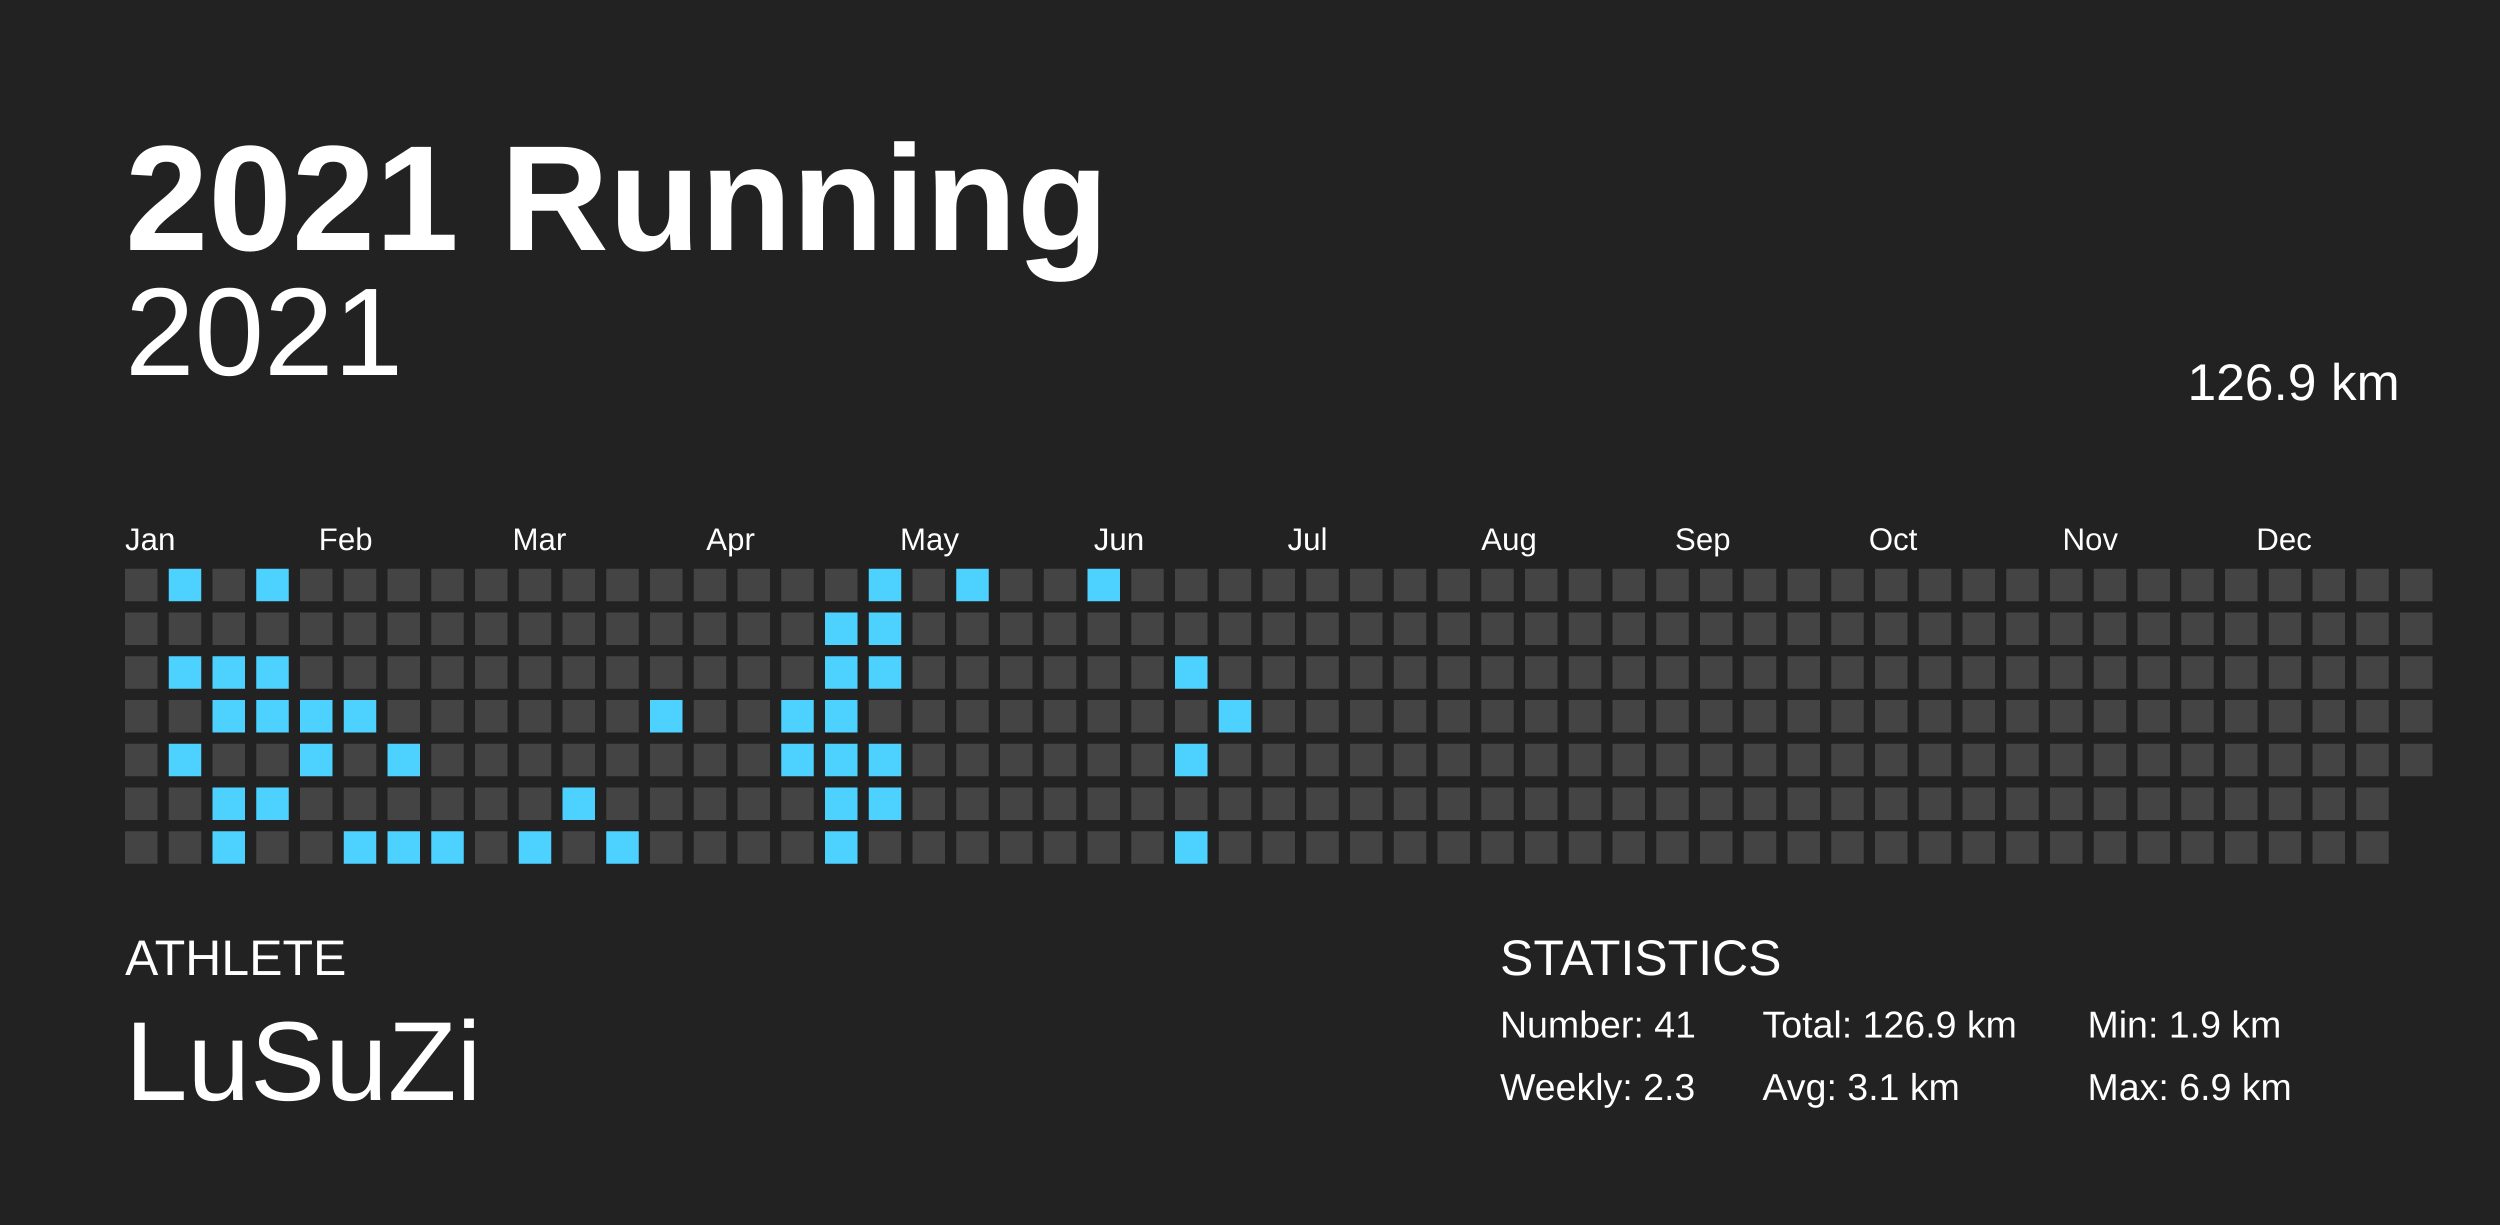
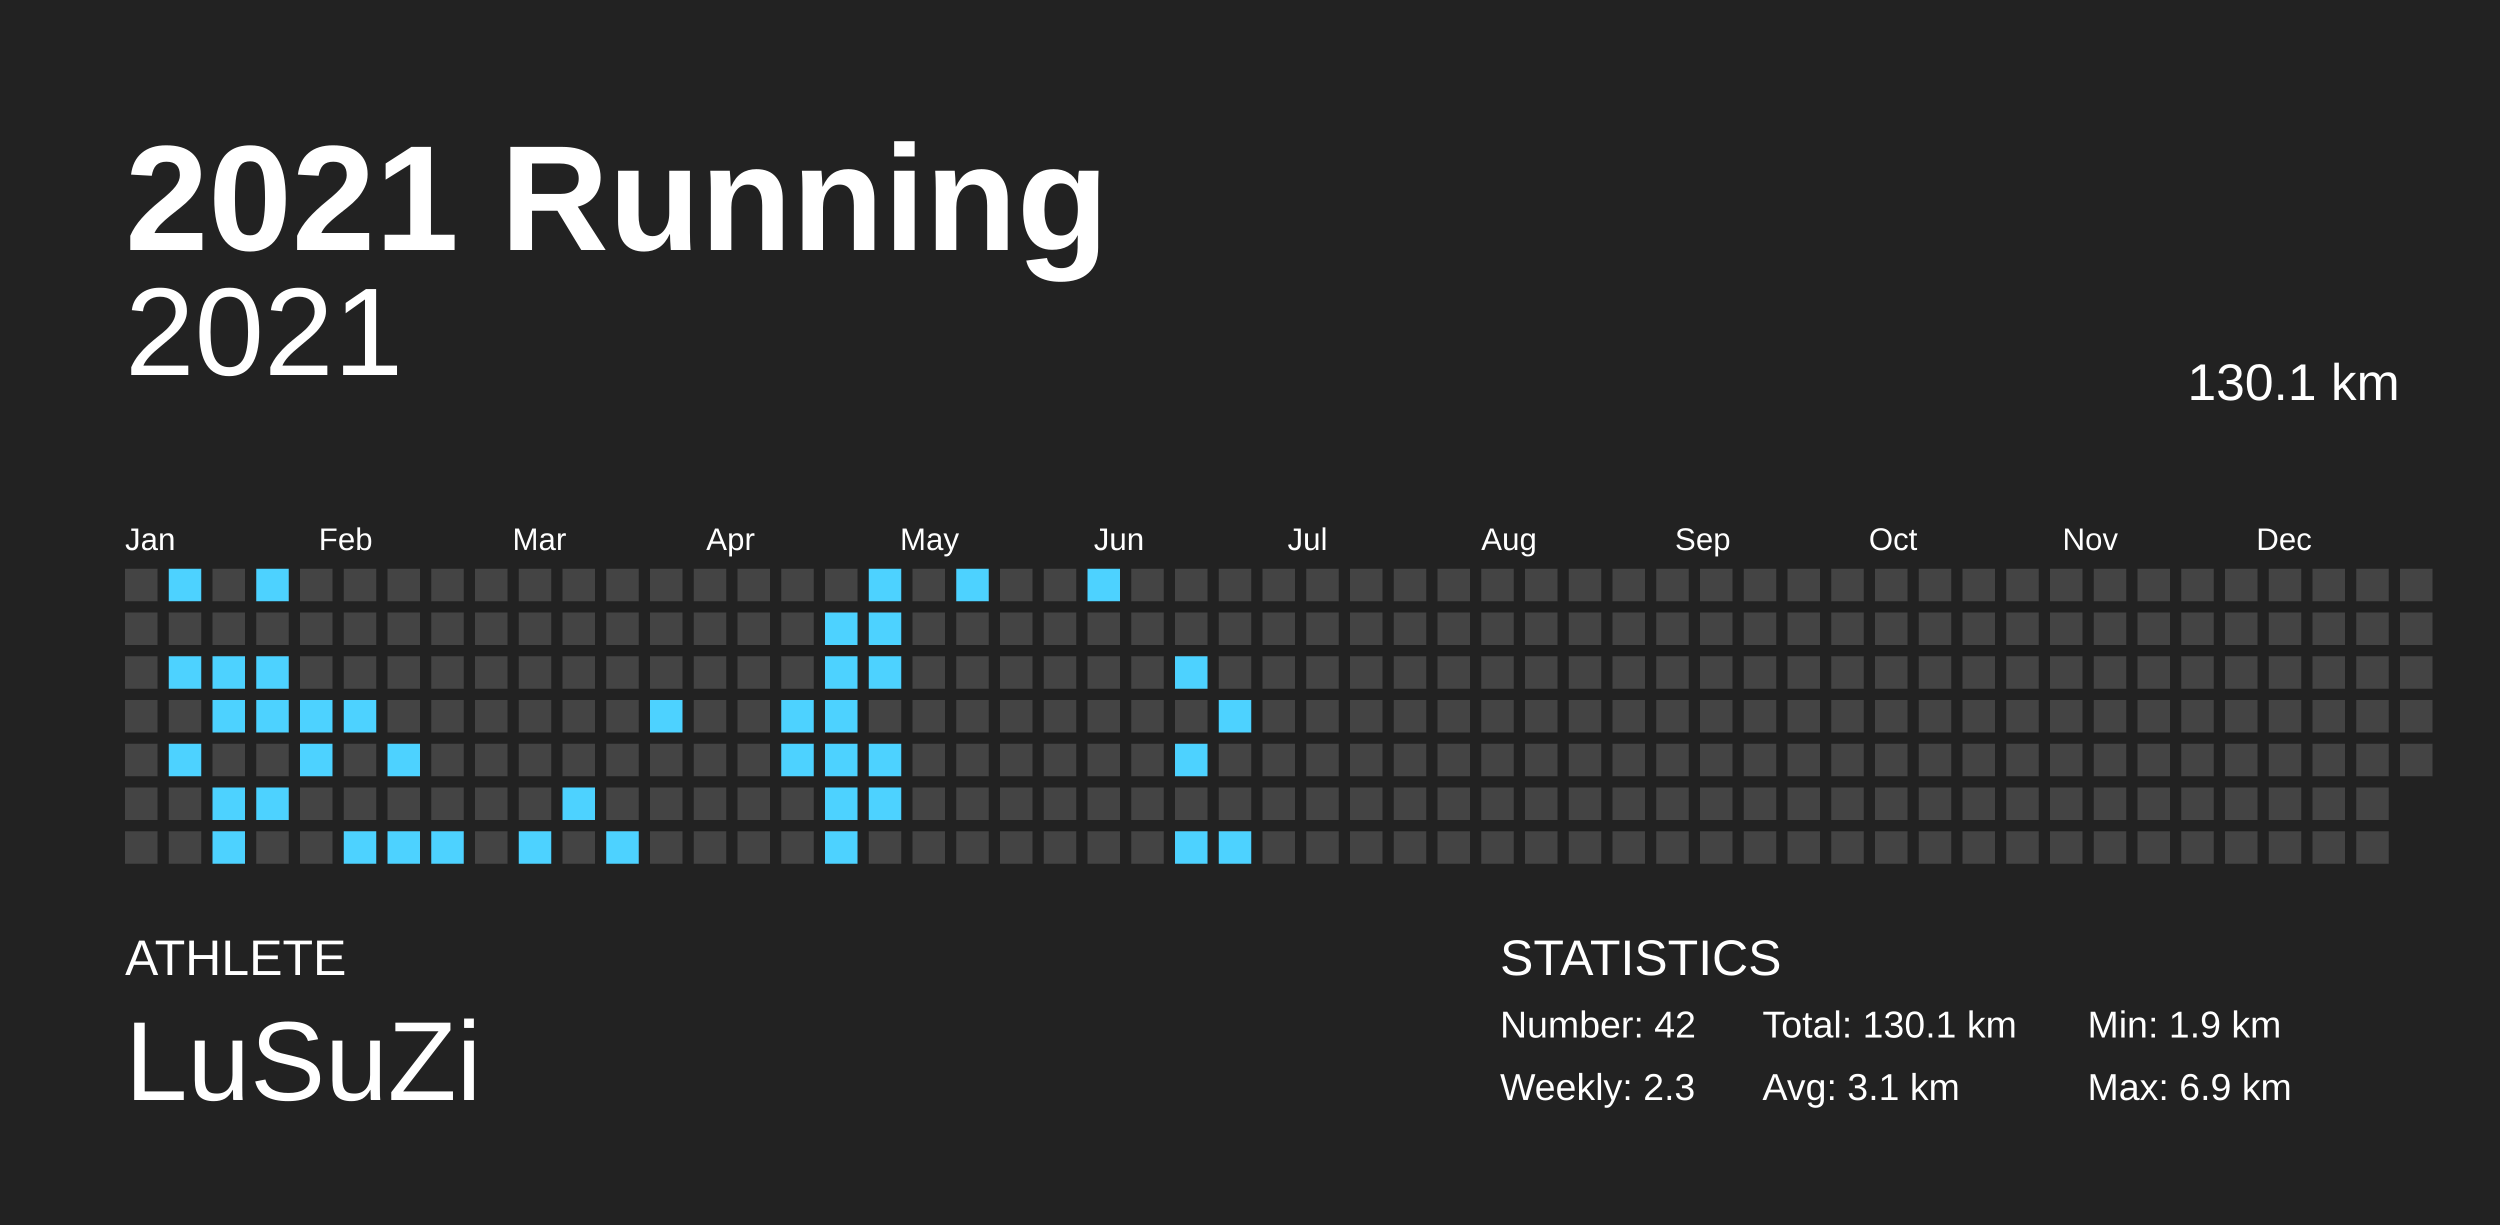
<svg xmlns="http://www.w3.org/2000/svg" baseProfile="full" height="98mm" version="1.1" viewBox="0,0,200,98" width="200mm">
  <defs />
  <rect fill="#222222" height="98" width="200" x="0" y="0" />
  <text fill="#FFFFFF" style="font-size:12px; font-family:Arial; font-weight:bold;" x="10" y="20">2021 Running</text>
  <text fill="#FFFFFF" style="font-size:4px; font-family:Arial" x="10" y="78">ATHLETE</text>
  <text fill="#FFFFFF" style="font-size:9px; font-family:Arial" x="10" y="88">LuSuZi</text>
  <text fill="#FFFFFF" style="font-size:4px; font-family:Arial" x="120" y="78">STATISTICS</text>
-   <text fill="#FFFFFF" style="font-size:3px; font-family:Arial" x="120" y="83">Number: 41</text>
+   <text fill="#FFFFFF" style="font-size:3px; font-family:Arial" x="120" y="83">Number: 42</text>
  <text fill="#FFFFFF" style="font-size:3px; font-family:Arial" x="120" y="88">Weekly: 2.3</text>
-   <text fill="#FFFFFF" style="font-size:3px; font-family:Arial" x="141" y="83">Total: 126.9 km</text>
+   <text fill="#FFFFFF" style="font-size:3px; font-family:Arial" x="141" y="83">Total: 130.1 km</text>
  <text fill="#FFFFFF" style="font-size:3px; font-family:Arial" x="141" y="88">Avg: 3.1 km</text>
  <text fill="#FFFFFF" style="font-size:3px; font-family:Arial" x="167" y="83">Min: 1.9 km</text>
  <text fill="#FFFFFF" style="font-size:3px; font-family:Arial" x="167" y="88">Max: 6.9 km</text>
  <text alignment-baseline="hanging" fill="#FFFFFF" style="font-size:10.0px; font-family:Arial;" x="10" y="30">2021</text>
-   <text alignment-baseline="hanging" fill="#FFFFFF" style="font-size:4.125px; font-family:Arial;" x="175" y="32">126.9 km</text>
+   <text alignment-baseline="hanging" fill="#FFFFFF" style="font-size:4.125px; font-family:Arial;" x="175" y="32">130.1 km</text>
  <text fill="#FFFFFF" style="font-size:2.5px; font-family:Arial" x="10.0" y="44">Jan</text>
  <text fill="#FFFFFF" style="font-size:2.5px; font-family:Arial" x="25.5" y="44">Feb</text>
  <text fill="#FFFFFF" style="font-size:2.5px; font-family:Arial" x="41.0" y="44">Mar</text>
  <text fill="#FFFFFF" style="font-size:2.5px; font-family:Arial" x="56.5" y="44">Apr</text>
  <text fill="#FFFFFF" style="font-size:2.5px; font-family:Arial" x="72.0" y="44">May</text>
  <text fill="#FFFFFF" style="font-size:2.5px; font-family:Arial" x="87.5" y="44">Jun</text>
  <text fill="#FFFFFF" style="font-size:2.5px; font-family:Arial" x="103.0" y="44">Jul</text>
  <text fill="#FFFFFF" style="font-size:2.5px; font-family:Arial" x="118.5" y="44">Aug</text>
  <text fill="#FFFFFF" style="font-size:2.5px; font-family:Arial" x="134.0" y="44">Sep</text>
  <text fill="#FFFFFF" style="font-size:2.5px; font-family:Arial" x="149.5" y="44">Oct</text>
  <text fill="#FFFFFF" style="font-size:2.5px; font-family:Arial" x="165.0" y="44">Nov</text>
  <text fill="#FFFFFF" style="font-size:2.5px; font-family:Arial" x="180.5" y="44">Dec</text>
  <rect fill="#444444" height="2.6" width="2.6" x="10.0" y="45.5" />
  <rect fill="#444444" height="2.6" width="2.6" x="10.0" y="49.0" />
  <rect fill="#444444" height="2.6" width="2.6" x="10.0" y="52.5" />
  <rect fill="#444444" height="2.6" width="2.6" x="10.0" y="56.0" />
  <rect fill="#444444" height="2.6" width="2.6" x="10.0" y="59.5" />
  <rect fill="#444444" height="2.6" width="2.6" x="10.0" y="63.0" />
  <rect fill="#444444" height="2.6" width="2.6" x="10.0" y="66.5" />
  <rect fill="#4dd2ff" height="2.6" width="2.6" x="13.5" y="45.5" />
  <rect fill="#444444" height="2.6" width="2.6" x="13.5" y="49.0" />
  <rect fill="#4dd2ff" height="2.6" width="2.6" x="13.5" y="52.5" />
  <rect fill="#444444" height="2.6" width="2.6" x="13.5" y="56.0" />
  <rect fill="#4dd2ff" height="2.6" width="2.6" x="13.5" y="59.5" />
  <rect fill="#444444" height="2.6" width="2.6" x="13.5" y="63.0" />
  <rect fill="#444444" height="2.6" width="2.6" x="13.5" y="66.5" />
  <rect fill="#444444" height="2.6" width="2.6" x="17.0" y="45.5" />
  <rect fill="#444444" height="2.6" width="2.6" x="17.0" y="49.0" />
  <rect fill="#4dd2ff" height="2.6" width="2.6" x="17.0" y="52.5" />
  <rect fill="#4dd2ff" height="2.6" width="2.6" x="17.0" y="56.0" />
  <rect fill="#444444" height="2.6" width="2.6" x="17.0" y="59.5" />
  <rect fill="#4dd2ff" height="2.6" width="2.6" x="17.0" y="63.0" />
  <rect fill="#4dd2ff" height="2.6" width="2.6" x="17.0" y="66.5" />
  <rect fill="#4dd2ff" height="2.6" width="2.6" x="20.5" y="45.5" />
  <rect fill="#444444" height="2.6" width="2.6" x="20.5" y="49.0" />
  <rect fill="#4dd2ff" height="2.6" width="2.6" x="20.5" y="52.5" />
  <rect fill="#4dd2ff" height="2.6" width="2.6" x="20.5" y="56.0" />
  <rect fill="#444444" height="2.6" width="2.6" x="20.5" y="59.5" />
  <rect fill="#4dd2ff" height="2.6" width="2.6" x="20.5" y="63.0" />
  <rect fill="#444444" height="2.6" width="2.6" x="20.5" y="66.5" />
  <rect fill="#444444" height="2.6" width="2.6" x="24.0" y="45.5" />
  <rect fill="#444444" height="2.6" width="2.6" x="24.0" y="49.0" />
  <rect fill="#444444" height="2.6" width="2.6" x="24.0" y="52.5" />
  <rect fill="#4dd2ff" height="2.6" width="2.6" x="24.0" y="56.0" />
  <rect fill="#4dd2ff" height="2.6" width="2.6" x="24.0" y="59.5" />
  <rect fill="#444444" height="2.6" width="2.6" x="24.0" y="63.0" />
  <rect fill="#444444" height="2.6" width="2.6" x="24.0" y="66.5" />
  <rect fill="#444444" height="2.6" width="2.6" x="27.5" y="45.5" />
  <rect fill="#444444" height="2.6" width="2.6" x="27.5" y="49.0" />
  <rect fill="#444444" height="2.6" width="2.6" x="27.5" y="52.5" />
  <rect fill="#4dd2ff" height="2.6" width="2.6" x="27.5" y="56.0" />
  <rect fill="#444444" height="2.6" width="2.6" x="27.5" y="59.5" />
  <rect fill="#444444" height="2.6" width="2.6" x="27.5" y="63.0" />
  <rect fill="#4dd2ff" height="2.6" width="2.6" x="27.5" y="66.5" />
  <rect fill="#444444" height="2.6" width="2.6" x="31.0" y="45.5" />
  <rect fill="#444444" height="2.6" width="2.6" x="31.0" y="49.0" />
  <rect fill="#444444" height="2.6" width="2.6" x="31.0" y="52.5" />
  <rect fill="#444444" height="2.6" width="2.6" x="31.0" y="56.0" />
  <rect fill="#4dd2ff" height="2.6" width="2.6" x="31.0" y="59.5" />
  <rect fill="#444444" height="2.6" width="2.6" x="31.0" y="63.0" />
  <rect fill="#4dd2ff" height="2.6" width="2.6" x="31.0" y="66.5" />
  <rect fill="#444444" height="2.6" width="2.6" x="34.5" y="45.5" />
  <rect fill="#444444" height="2.6" width="2.6" x="34.5" y="49.0" />
  <rect fill="#444444" height="2.6" width="2.6" x="34.5" y="52.5" />
  <rect fill="#444444" height="2.6" width="2.6" x="34.5" y="56.0" />
  <rect fill="#444444" height="2.6" width="2.6" x="34.5" y="59.5" />
  <rect fill="#444444" height="2.6" width="2.6" x="34.5" y="63.0" />
  <rect fill="#4dd2ff" height="2.6" width="2.6" x="34.5" y="66.5" />
  <rect fill="#444444" height="2.6" width="2.6" x="38.0" y="45.5" />
  <rect fill="#444444" height="2.6" width="2.6" x="38.0" y="49.0" />
  <rect fill="#444444" height="2.6" width="2.6" x="38.0" y="52.5" />
  <rect fill="#444444" height="2.6" width="2.6" x="38.0" y="56.0" />
  <rect fill="#444444" height="2.6" width="2.6" x="38.0" y="59.5" />
  <rect fill="#444444" height="2.6" width="2.6" x="38.0" y="63.0" />
  <rect fill="#444444" height="2.6" width="2.6" x="38.0" y="66.5" />
  <rect fill="#444444" height="2.6" width="2.6" x="41.5" y="45.5" />
  <rect fill="#444444" height="2.6" width="2.6" x="41.5" y="49.0" />
  <rect fill="#444444" height="2.6" width="2.6" x="41.5" y="52.5" />
  <rect fill="#444444" height="2.6" width="2.6" x="41.5" y="56.0" />
  <rect fill="#444444" height="2.6" width="2.6" x="41.5" y="59.5" />
  <rect fill="#444444" height="2.6" width="2.6" x="41.5" y="63.0" />
  <rect fill="#4dd2ff" height="2.6" width="2.6" x="41.5" y="66.5" />
  <rect fill="#444444" height="2.6" width="2.6" x="45.0" y="45.5" />
  <rect fill="#444444" height="2.6" width="2.6" x="45.0" y="49.0" />
  <rect fill="#444444" height="2.6" width="2.6" x="45.0" y="52.5" />
  <rect fill="#444444" height="2.6" width="2.6" x="45.0" y="56.0" />
  <rect fill="#444444" height="2.6" width="2.6" x="45.0" y="59.5" />
  <rect fill="#4dd2ff" height="2.6" width="2.6" x="45.0" y="63.0" />
  <rect fill="#444444" height="2.6" width="2.6" x="45.0" y="66.5" />
  <rect fill="#444444" height="2.6" width="2.6" x="48.5" y="45.5" />
  <rect fill="#444444" height="2.6" width="2.6" x="48.5" y="49.0" />
  <rect fill="#444444" height="2.6" width="2.6" x="48.5" y="52.5" />
  <rect fill="#444444" height="2.6" width="2.6" x="48.5" y="56.0" />
  <rect fill="#444444" height="2.6" width="2.6" x="48.5" y="59.5" />
  <rect fill="#444444" height="2.6" width="2.6" x="48.5" y="63.0" />
  <rect fill="#4dd2ff" height="2.6" width="2.6" x="48.5" y="66.5" />
  <rect fill="#444444" height="2.6" width="2.6" x="52.0" y="45.5" />
  <rect fill="#444444" height="2.6" width="2.6" x="52.0" y="49.0" />
  <rect fill="#444444" height="2.6" width="2.6" x="52.0" y="52.5" />
  <rect fill="#4dd2ff" height="2.6" width="2.6" x="52.0" y="56.0" />
  <rect fill="#444444" height="2.6" width="2.6" x="52.0" y="59.5" />
  <rect fill="#444444" height="2.6" width="2.6" x="52.0" y="63.0" />
  <rect fill="#444444" height="2.6" width="2.6" x="52.0" y="66.5" />
  <rect fill="#444444" height="2.6" width="2.6" x="55.5" y="45.5" />
  <rect fill="#444444" height="2.6" width="2.6" x="55.5" y="49.0" />
  <rect fill="#444444" height="2.6" width="2.6" x="55.5" y="52.5" />
  <rect fill="#444444" height="2.6" width="2.6" x="55.5" y="56.0" />
  <rect fill="#444444" height="2.6" width="2.6" x="55.5" y="59.5" />
  <rect fill="#444444" height="2.6" width="2.6" x="55.5" y="63.0" />
  <rect fill="#444444" height="2.6" width="2.6" x="55.5" y="66.5" />
  <rect fill="#444444" height="2.6" width="2.6" x="59.0" y="45.5" />
  <rect fill="#444444" height="2.6" width="2.6" x="59.0" y="49.0" />
  <rect fill="#444444" height="2.6" width="2.6" x="59.0" y="52.5" />
  <rect fill="#444444" height="2.6" width="2.6" x="59.0" y="56.0" />
  <rect fill="#444444" height="2.6" width="2.6" x="59.0" y="59.5" />
  <rect fill="#444444" height="2.6" width="2.6" x="59.0" y="63.0" />
  <rect fill="#444444" height="2.6" width="2.6" x="59.0" y="66.5" />
  <rect fill="#444444" height="2.6" width="2.6" x="62.5" y="45.5" />
  <rect fill="#444444" height="2.6" width="2.6" x="62.5" y="49.0" />
  <rect fill="#444444" height="2.6" width="2.6" x="62.5" y="52.5" />
  <rect fill="#4dd2ff" height="2.6" width="2.6" x="62.5" y="56.0" />
  <rect fill="#4dd2ff" height="2.6" width="2.6" x="62.5" y="59.5" />
  <rect fill="#444444" height="2.6" width="2.6" x="62.5" y="63.0" />
  <rect fill="#444444" height="2.6" width="2.6" x="62.5" y="66.5" />
  <rect fill="#444444" height="2.6" width="2.6" x="66.0" y="45.5" />
  <rect fill="#4dd2ff" height="2.6" width="2.6" x="66.0" y="49.0" />
  <rect fill="#4dd2ff" height="2.6" width="2.6" x="66.0" y="52.5" />
  <rect fill="#4dd2ff" height="2.6" width="2.6" x="66.0" y="56.0" />
  <rect fill="#4dd2ff" height="2.6" width="2.6" x="66.0" y="59.5" />
  <rect fill="#4dd2ff" height="2.6" width="2.6" x="66.0" y="63.0" />
  <rect fill="#4dd2ff" height="2.6" width="2.6" x="66.0" y="66.5" />
  <rect fill="#4dd2ff" height="2.6" width="2.6" x="69.5" y="45.5" />
  <rect fill="#4dd2ff" height="2.6" width="2.6" x="69.5" y="49.0" />
  <rect fill="#4dd2ff" height="2.6" width="2.6" x="69.5" y="52.5" />
  <rect fill="#444444" height="2.6" width="2.6" x="69.5" y="56.0" />
  <rect fill="#4dd2ff" height="2.6" width="2.6" x="69.5" y="59.5" />
  <rect fill="#4dd2ff" height="2.6" width="2.6" x="69.5" y="63.0" />
  <rect fill="#444444" height="2.6" width="2.6" x="69.5" y="66.5" />
  <rect fill="#444444" height="2.6" width="2.6" x="73.0" y="45.5" />
  <rect fill="#444444" height="2.6" width="2.6" x="73.0" y="49.0" />
  <rect fill="#444444" height="2.6" width="2.6" x="73.0" y="52.5" />
  <rect fill="#444444" height="2.6" width="2.6" x="73.0" y="56.0" />
  <rect fill="#444444" height="2.6" width="2.6" x="73.0" y="59.5" />
  <rect fill="#444444" height="2.6" width="2.6" x="73.0" y="63.0" />
  <rect fill="#444444" height="2.6" width="2.6" x="73.0" y="66.5" />
  <rect fill="#4dd2ff" height="2.6" width="2.6" x="76.5" y="45.5" />
  <rect fill="#444444" height="2.6" width="2.6" x="76.5" y="49.0" />
  <rect fill="#444444" height="2.6" width="2.6" x="76.5" y="52.5" />
  <rect fill="#444444" height="2.6" width="2.6" x="76.5" y="56.0" />
  <rect fill="#444444" height="2.6" width="2.6" x="76.5" y="59.5" />
  <rect fill="#444444" height="2.6" width="2.6" x="76.5" y="63.0" />
  <rect fill="#444444" height="2.6" width="2.6" x="76.5" y="66.5" />
  <rect fill="#444444" height="2.6" width="2.6" x="80.0" y="45.5" />
  <rect fill="#444444" height="2.6" width="2.6" x="80.0" y="49.0" />
  <rect fill="#444444" height="2.6" width="2.6" x="80.0" y="52.5" />
  <rect fill="#444444" height="2.6" width="2.6" x="80.0" y="56.0" />
  <rect fill="#444444" height="2.6" width="2.6" x="80.0" y="59.5" />
  <rect fill="#444444" height="2.6" width="2.6" x="80.0" y="63.0" />
  <rect fill="#444444" height="2.6" width="2.6" x="80.0" y="66.5" />
  <rect fill="#444444" height="2.6" width="2.6" x="83.5" y="45.5" />
  <rect fill="#444444" height="2.6" width="2.6" x="83.5" y="49.0" />
  <rect fill="#444444" height="2.6" width="2.6" x="83.5" y="52.5" />
  <rect fill="#444444" height="2.6" width="2.6" x="83.5" y="56.0" />
  <rect fill="#444444" height="2.6" width="2.6" x="83.5" y="59.5" />
  <rect fill="#444444" height="2.6" width="2.6" x="83.5" y="63.0" />
  <rect fill="#444444" height="2.6" width="2.6" x="83.5" y="66.5" />
  <rect fill="#4dd2ff" height="2.6" width="2.6" x="87.0" y="45.5" />
  <rect fill="#444444" height="2.6" width="2.6" x="87.0" y="49.0" />
  <rect fill="#444444" height="2.6" width="2.6" x="87.0" y="52.5" />
  <rect fill="#444444" height="2.6" width="2.6" x="87.0" y="56.0" />
  <rect fill="#444444" height="2.6" width="2.6" x="87.0" y="59.5" />
  <rect fill="#444444" height="2.6" width="2.6" x="87.0" y="63.0" />
  <rect fill="#444444" height="2.6" width="2.6" x="87.0" y="66.5" />
  <rect fill="#444444" height="2.6" width="2.6" x="90.5" y="45.5" />
  <rect fill="#444444" height="2.6" width="2.6" x="90.5" y="49.0" />
  <rect fill="#444444" height="2.6" width="2.6" x="90.5" y="52.5" />
  <rect fill="#444444" height="2.6" width="2.6" x="90.5" y="56.0" />
  <rect fill="#444444" height="2.6" width="2.6" x="90.5" y="59.5" />
  <rect fill="#444444" height="2.6" width="2.6" x="90.5" y="63.0" />
  <rect fill="#444444" height="2.6" width="2.6" x="90.5" y="66.5" />
  <rect fill="#444444" height="2.6" width="2.6" x="94.0" y="45.5" />
  <rect fill="#444444" height="2.6" width="2.6" x="94.0" y="49.0" />
  <rect fill="#4dd2ff" height="2.6" width="2.6" x="94.0" y="52.5" />
  <rect fill="#444444" height="2.6" width="2.6" x="94.0" y="56.0" />
  <rect fill="#4dd2ff" height="2.6" width="2.6" x="94.0" y="59.5" />
  <rect fill="#444444" height="2.6" width="2.6" x="94.0" y="63.0" />
  <rect fill="#4dd2ff" height="2.6" width="2.6" x="94.0" y="66.5" />
  <rect fill="#444444" height="2.6" width="2.6" x="97.5" y="45.5" />
  <rect fill="#444444" height="2.6" width="2.6" x="97.5" y="49.0" />
  <rect fill="#444444" height="2.6" width="2.6" x="97.5" y="52.5" />
  <rect fill="#4dd2ff" height="2.6" width="2.6" x="97.5" y="56.0" />
  <rect fill="#444444" height="2.6" width="2.6" x="97.5" y="59.5" />
  <rect fill="#444444" height="2.6" width="2.6" x="97.5" y="63.0" />
-   <rect fill="#444444" height="2.6" width="2.6" x="97.5" y="66.5" />
+   <rect fill="#4dd2ff" height="2.6" width="2.6" x="97.5" y="66.5" />
  <rect fill="#444444" height="2.6" width="2.6" x="101.0" y="45.5" />
  <rect fill="#444444" height="2.6" width="2.6" x="101.0" y="49.0" />
  <rect fill="#444444" height="2.6" width="2.6" x="101.0" y="52.5" />
  <rect fill="#444444" height="2.6" width="2.6" x="101.0" y="56.0" />
  <rect fill="#444444" height="2.6" width="2.6" x="101.0" y="59.5" />
  <rect fill="#444444" height="2.6" width="2.6" x="101.0" y="63.0" />
  <rect fill="#444444" height="2.6" width="2.6" x="101.0" y="66.5" />
  <rect fill="#444444" height="2.6" width="2.6" x="104.5" y="45.5" />
  <rect fill="#444444" height="2.6" width="2.6" x="104.5" y="49.0" />
  <rect fill="#444444" height="2.6" width="2.6" x="104.5" y="52.5" />
  <rect fill="#444444" height="2.6" width="2.6" x="104.5" y="56.0" />
  <rect fill="#444444" height="2.6" width="2.6" x="104.5" y="59.5" />
  <rect fill="#444444" height="2.6" width="2.6" x="104.5" y="63.0" />
  <rect fill="#444444" height="2.6" width="2.6" x="104.5" y="66.5" />
  <rect fill="#444444" height="2.6" width="2.6" x="108.0" y="45.5" />
  <rect fill="#444444" height="2.6" width="2.6" x="108.0" y="49.0" />
  <rect fill="#444444" height="2.6" width="2.6" x="108.0" y="52.5" />
  <rect fill="#444444" height="2.6" width="2.6" x="108.0" y="56.0" />
  <rect fill="#444444" height="2.6" width="2.6" x="108.0" y="59.5" />
  <rect fill="#444444" height="2.6" width="2.6" x="108.0" y="63.0" />
  <rect fill="#444444" height="2.6" width="2.6" x="108.0" y="66.5" />
  <rect fill="#444444" height="2.6" width="2.6" x="111.5" y="45.5" />
  <rect fill="#444444" height="2.6" width="2.6" x="111.5" y="49.0" />
  <rect fill="#444444" height="2.6" width="2.6" x="111.5" y="52.5" />
  <rect fill="#444444" height="2.6" width="2.6" x="111.5" y="56.0" />
  <rect fill="#444444" height="2.6" width="2.6" x="111.5" y="59.5" />
  <rect fill="#444444" height="2.6" width="2.6" x="111.5" y="63.0" />
  <rect fill="#444444" height="2.6" width="2.6" x="111.5" y="66.5" />
  <rect fill="#444444" height="2.6" width="2.6" x="115.0" y="45.5" />
  <rect fill="#444444" height="2.6" width="2.6" x="115.0" y="49.0" />
  <rect fill="#444444" height="2.6" width="2.6" x="115.0" y="52.5" />
  <rect fill="#444444" height="2.6" width="2.6" x="115.0" y="56.0" />
  <rect fill="#444444" height="2.6" width="2.6" x="115.0" y="59.5" />
  <rect fill="#444444" height="2.6" width="2.6" x="115.0" y="63.0" />
  <rect fill="#444444" height="2.6" width="2.6" x="115.0" y="66.5" />
  <rect fill="#444444" height="2.6" width="2.6" x="118.5" y="45.5" />
  <rect fill="#444444" height="2.6" width="2.6" x="118.5" y="49.0" />
  <rect fill="#444444" height="2.6" width="2.6" x="118.5" y="52.5" />
  <rect fill="#444444" height="2.6" width="2.6" x="118.5" y="56.0" />
  <rect fill="#444444" height="2.6" width="2.6" x="118.5" y="59.5" />
  <rect fill="#444444" height="2.6" width="2.6" x="118.5" y="63.0" />
  <rect fill="#444444" height="2.6" width="2.6" x="118.5" y="66.5" />
  <rect fill="#444444" height="2.6" width="2.6" x="122.0" y="45.5" />
  <rect fill="#444444" height="2.6" width="2.6" x="122.0" y="49.0" />
  <rect fill="#444444" height="2.6" width="2.6" x="122.0" y="52.5" />
  <rect fill="#444444" height="2.6" width="2.6" x="122.0" y="56.0" />
  <rect fill="#444444" height="2.6" width="2.6" x="122.0" y="59.5" />
  <rect fill="#444444" height="2.6" width="2.6" x="122.0" y="63.0" />
  <rect fill="#444444" height="2.6" width="2.6" x="122.0" y="66.5" />
  <rect fill="#444444" height="2.6" width="2.6" x="125.5" y="45.5" />
  <rect fill="#444444" height="2.6" width="2.6" x="125.5" y="49.0" />
  <rect fill="#444444" height="2.6" width="2.6" x="125.5" y="52.5" />
  <rect fill="#444444" height="2.6" width="2.6" x="125.5" y="56.0" />
  <rect fill="#444444" height="2.6" width="2.6" x="125.5" y="59.5" />
  <rect fill="#444444" height="2.6" width="2.6" x="125.5" y="63.0" />
  <rect fill="#444444" height="2.6" width="2.6" x="125.5" y="66.5" />
  <rect fill="#444444" height="2.6" width="2.6" x="129.0" y="45.5" />
  <rect fill="#444444" height="2.6" width="2.6" x="129.0" y="49.0" />
  <rect fill="#444444" height="2.6" width="2.6" x="129.0" y="52.5" />
  <rect fill="#444444" height="2.6" width="2.6" x="129.0" y="56.0" />
  <rect fill="#444444" height="2.6" width="2.6" x="129.0" y="59.5" />
  <rect fill="#444444" height="2.6" width="2.6" x="129.0" y="63.0" />
  <rect fill="#444444" height="2.6" width="2.6" x="129.0" y="66.5" />
  <rect fill="#444444" height="2.6" width="2.6" x="132.5" y="45.5" />
  <rect fill="#444444" height="2.6" width="2.6" x="132.5" y="49.0" />
  <rect fill="#444444" height="2.6" width="2.6" x="132.5" y="52.5" />
  <rect fill="#444444" height="2.6" width="2.6" x="132.5" y="56.0" />
  <rect fill="#444444" height="2.6" width="2.6" x="132.5" y="59.5" />
  <rect fill="#444444" height="2.6" width="2.6" x="132.5" y="63.0" />
  <rect fill="#444444" height="2.6" width="2.6" x="132.5" y="66.5" />
  <rect fill="#444444" height="2.6" width="2.6" x="136.0" y="45.5" />
  <rect fill="#444444" height="2.6" width="2.6" x="136.0" y="49.0" />
  <rect fill="#444444" height="2.6" width="2.6" x="136.0" y="52.5" />
  <rect fill="#444444" height="2.6" width="2.6" x="136.0" y="56.0" />
  <rect fill="#444444" height="2.6" width="2.6" x="136.0" y="59.5" />
  <rect fill="#444444" height="2.6" width="2.6" x="136.0" y="63.0" />
  <rect fill="#444444" height="2.6" width="2.6" x="136.0" y="66.5" />
  <rect fill="#444444" height="2.6" width="2.6" x="139.5" y="45.5" />
  <rect fill="#444444" height="2.6" width="2.6" x="139.5" y="49.0" />
  <rect fill="#444444" height="2.6" width="2.6" x="139.5" y="52.5" />
  <rect fill="#444444" height="2.6" width="2.6" x="139.5" y="56.0" />
  <rect fill="#444444" height="2.6" width="2.6" x="139.5" y="59.5" />
  <rect fill="#444444" height="2.6" width="2.6" x="139.5" y="63.0" />
  <rect fill="#444444" height="2.6" width="2.6" x="139.5" y="66.5" />
  <rect fill="#444444" height="2.6" width="2.6" x="143.0" y="45.5" />
  <rect fill="#444444" height="2.6" width="2.6" x="143.0" y="49.0" />
  <rect fill="#444444" height="2.6" width="2.6" x="143.0" y="52.5" />
  <rect fill="#444444" height="2.6" width="2.6" x="143.0" y="56.0" />
  <rect fill="#444444" height="2.6" width="2.6" x="143.0" y="59.5" />
  <rect fill="#444444" height="2.6" width="2.6" x="143.0" y="63.0" />
  <rect fill="#444444" height="2.6" width="2.6" x="143.0" y="66.5" />
  <rect fill="#444444" height="2.6" width="2.6" x="146.5" y="45.5" />
  <rect fill="#444444" height="2.6" width="2.6" x="146.5" y="49.0" />
  <rect fill="#444444" height="2.6" width="2.6" x="146.5" y="52.5" />
  <rect fill="#444444" height="2.6" width="2.6" x="146.5" y="56.0" />
  <rect fill="#444444" height="2.6" width="2.6" x="146.5" y="59.5" />
  <rect fill="#444444" height="2.6" width="2.6" x="146.5" y="63.0" />
  <rect fill="#444444" height="2.6" width="2.6" x="146.5" y="66.5" />
  <rect fill="#444444" height="2.6" width="2.6" x="150.0" y="45.5" />
  <rect fill="#444444" height="2.6" width="2.6" x="150.0" y="49.0" />
  <rect fill="#444444" height="2.6" width="2.6" x="150.0" y="52.5" />
  <rect fill="#444444" height="2.6" width="2.6" x="150.0" y="56.0" />
  <rect fill="#444444" height="2.6" width="2.6" x="150.0" y="59.5" />
  <rect fill="#444444" height="2.6" width="2.6" x="150.0" y="63.0" />
  <rect fill="#444444" height="2.6" width="2.6" x="150.0" y="66.5" />
  <rect fill="#444444" height="2.6" width="2.6" x="153.5" y="45.5" />
  <rect fill="#444444" height="2.6" width="2.6" x="153.5" y="49.0" />
  <rect fill="#444444" height="2.6" width="2.6" x="153.5" y="52.5" />
  <rect fill="#444444" height="2.6" width="2.6" x="153.5" y="56.0" />
  <rect fill="#444444" height="2.6" width="2.6" x="153.5" y="59.5" />
  <rect fill="#444444" height="2.6" width="2.6" x="153.5" y="63.0" />
  <rect fill="#444444" height="2.6" width="2.6" x="153.5" y="66.5" />
  <rect fill="#444444" height="2.6" width="2.6" x="157.0" y="45.5" />
  <rect fill="#444444" height="2.6" width="2.6" x="157.0" y="49.0" />
  <rect fill="#444444" height="2.6" width="2.6" x="157.0" y="52.5" />
  <rect fill="#444444" height="2.6" width="2.6" x="157.0" y="56.0" />
  <rect fill="#444444" height="2.6" width="2.6" x="157.0" y="59.5" />
  <rect fill="#444444" height="2.6" width="2.6" x="157.0" y="63.0" />
  <rect fill="#444444" height="2.6" width="2.6" x="157.0" y="66.5" />
  <rect fill="#444444" height="2.6" width="2.6" x="160.5" y="45.5" />
  <rect fill="#444444" height="2.6" width="2.6" x="160.5" y="49.0" />
  <rect fill="#444444" height="2.6" width="2.6" x="160.5" y="52.5" />
  <rect fill="#444444" height="2.6" width="2.6" x="160.5" y="56.0" />
  <rect fill="#444444" height="2.6" width="2.6" x="160.5" y="59.5" />
  <rect fill="#444444" height="2.6" width="2.6" x="160.5" y="63.0" />
  <rect fill="#444444" height="2.6" width="2.6" x="160.5" y="66.5" />
  <rect fill="#444444" height="2.6" width="2.6" x="164.0" y="45.5" />
  <rect fill="#444444" height="2.6" width="2.6" x="164.0" y="49.0" />
  <rect fill="#444444" height="2.6" width="2.6" x="164.0" y="52.5" />
  <rect fill="#444444" height="2.6" width="2.6" x="164.0" y="56.0" />
  <rect fill="#444444" height="2.6" width="2.6" x="164.0" y="59.5" />
  <rect fill="#444444" height="2.6" width="2.6" x="164.0" y="63.0" />
  <rect fill="#444444" height="2.6" width="2.6" x="164.0" y="66.5" />
  <rect fill="#444444" height="2.6" width="2.6" x="167.5" y="45.5" />
  <rect fill="#444444" height="2.6" width="2.6" x="167.5" y="49.0" />
  <rect fill="#444444" height="2.6" width="2.6" x="167.5" y="52.5" />
  <rect fill="#444444" height="2.6" width="2.6" x="167.5" y="56.0" />
  <rect fill="#444444" height="2.6" width="2.6" x="167.5" y="59.5" />
  <rect fill="#444444" height="2.6" width="2.6" x="167.5" y="63.0" />
  <rect fill="#444444" height="2.6" width="2.6" x="167.5" y="66.5" />
  <rect fill="#444444" height="2.6" width="2.6" x="171.0" y="45.5" />
  <rect fill="#444444" height="2.6" width="2.6" x="171.0" y="49.0" />
  <rect fill="#444444" height="2.6" width="2.6" x="171.0" y="52.5" />
  <rect fill="#444444" height="2.6" width="2.6" x="171.0" y="56.0" />
  <rect fill="#444444" height="2.6" width="2.6" x="171.0" y="59.5" />
  <rect fill="#444444" height="2.6" width="2.6" x="171.0" y="63.0" />
  <rect fill="#444444" height="2.6" width="2.6" x="171.0" y="66.5" />
  <rect fill="#444444" height="2.6" width="2.6" x="174.5" y="45.5" />
  <rect fill="#444444" height="2.6" width="2.6" x="174.5" y="49.0" />
  <rect fill="#444444" height="2.6" width="2.6" x="174.5" y="52.5" />
  <rect fill="#444444" height="2.6" width="2.6" x="174.5" y="56.0" />
  <rect fill="#444444" height="2.6" width="2.6" x="174.5" y="59.5" />
  <rect fill="#444444" height="2.6" width="2.6" x="174.5" y="63.0" />
  <rect fill="#444444" height="2.6" width="2.6" x="174.5" y="66.5" />
  <rect fill="#444444" height="2.6" width="2.6" x="178.0" y="45.5" />
  <rect fill="#444444" height="2.6" width="2.6" x="178.0" y="49.0" />
  <rect fill="#444444" height="2.6" width="2.6" x="178.0" y="52.5" />
  <rect fill="#444444" height="2.6" width="2.6" x="178.0" y="56.0" />
  <rect fill="#444444" height="2.6" width="2.6" x="178.0" y="59.5" />
  <rect fill="#444444" height="2.6" width="2.6" x="178.0" y="63.0" />
  <rect fill="#444444" height="2.6" width="2.6" x="178.0" y="66.5" />
  <rect fill="#444444" height="2.6" width="2.6" x="181.5" y="45.5" />
  <rect fill="#444444" height="2.6" width="2.6" x="181.5" y="49.0" />
  <rect fill="#444444" height="2.6" width="2.6" x="181.5" y="52.5" />
  <rect fill="#444444" height="2.6" width="2.6" x="181.5" y="56.0" />
  <rect fill="#444444" height="2.6" width="2.6" x="181.5" y="59.5" />
  <rect fill="#444444" height="2.6" width="2.6" x="181.5" y="63.0" />
  <rect fill="#444444" height="2.6" width="2.6" x="181.5" y="66.5" />
  <rect fill="#444444" height="2.6" width="2.6" x="185.0" y="45.5" />
  <rect fill="#444444" height="2.6" width="2.6" x="185.0" y="49.0" />
  <rect fill="#444444" height="2.6" width="2.6" x="185.0" y="52.5" />
  <rect fill="#444444" height="2.6" width="2.6" x="185.0" y="56.0" />
  <rect fill="#444444" height="2.6" width="2.6" x="185.0" y="59.5" />
  <rect fill="#444444" height="2.6" width="2.6" x="185.0" y="63.0" />
  <rect fill="#444444" height="2.6" width="2.6" x="185.0" y="66.5" />
  <rect fill="#444444" height="2.6" width="2.6" x="188.5" y="45.5" />
  <rect fill="#444444" height="2.6" width="2.6" x="188.5" y="49.0" />
  <rect fill="#444444" height="2.6" width="2.6" x="188.5" y="52.5" />
  <rect fill="#444444" height="2.6" width="2.6" x="188.5" y="56.0" />
  <rect fill="#444444" height="2.6" width="2.6" x="188.5" y="59.5" />
  <rect fill="#444444" height="2.6" width="2.6" x="188.5" y="63.0" />
  <rect fill="#444444" height="2.6" width="2.6" x="188.5" y="66.5" />
  <rect fill="#444444" height="2.6" width="2.6" x="192.0" y="45.5" />
  <rect fill="#444444" height="2.6" width="2.6" x="192.0" y="49.0" />
  <rect fill="#444444" height="2.6" width="2.6" x="192.0" y="52.5" />
  <rect fill="#444444" height="2.6" width="2.6" x="192.0" y="56.0" />
  <rect fill="#444444" height="2.6" width="2.6" x="192.0" y="59.5" />
</svg>
